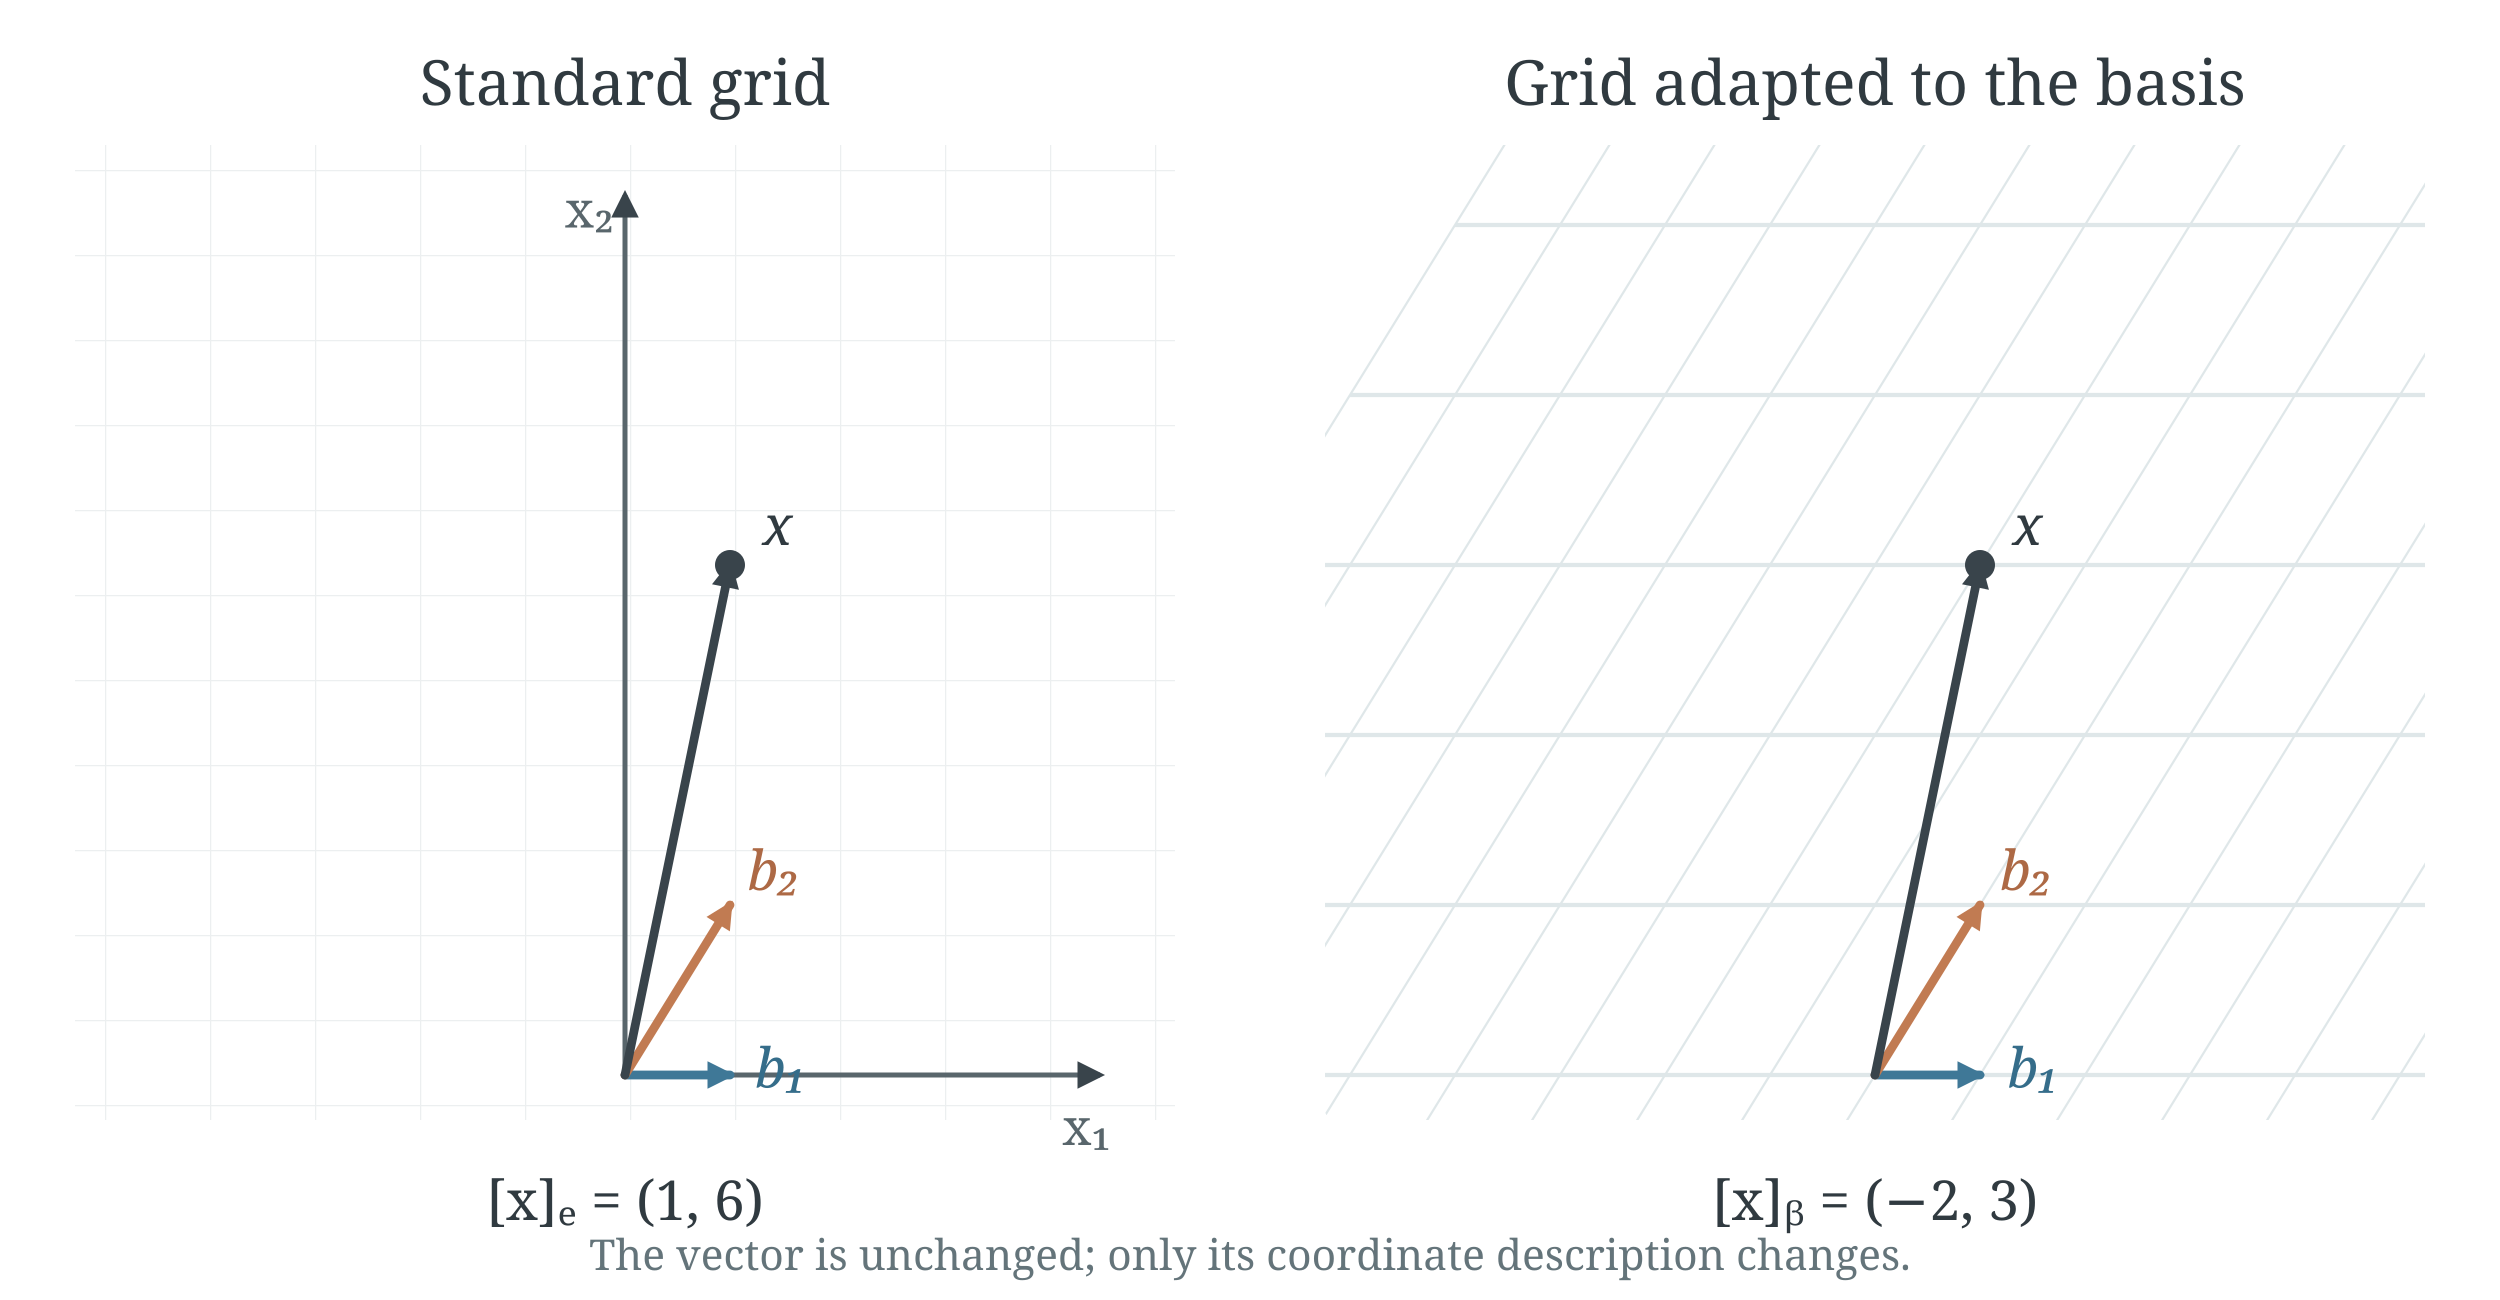
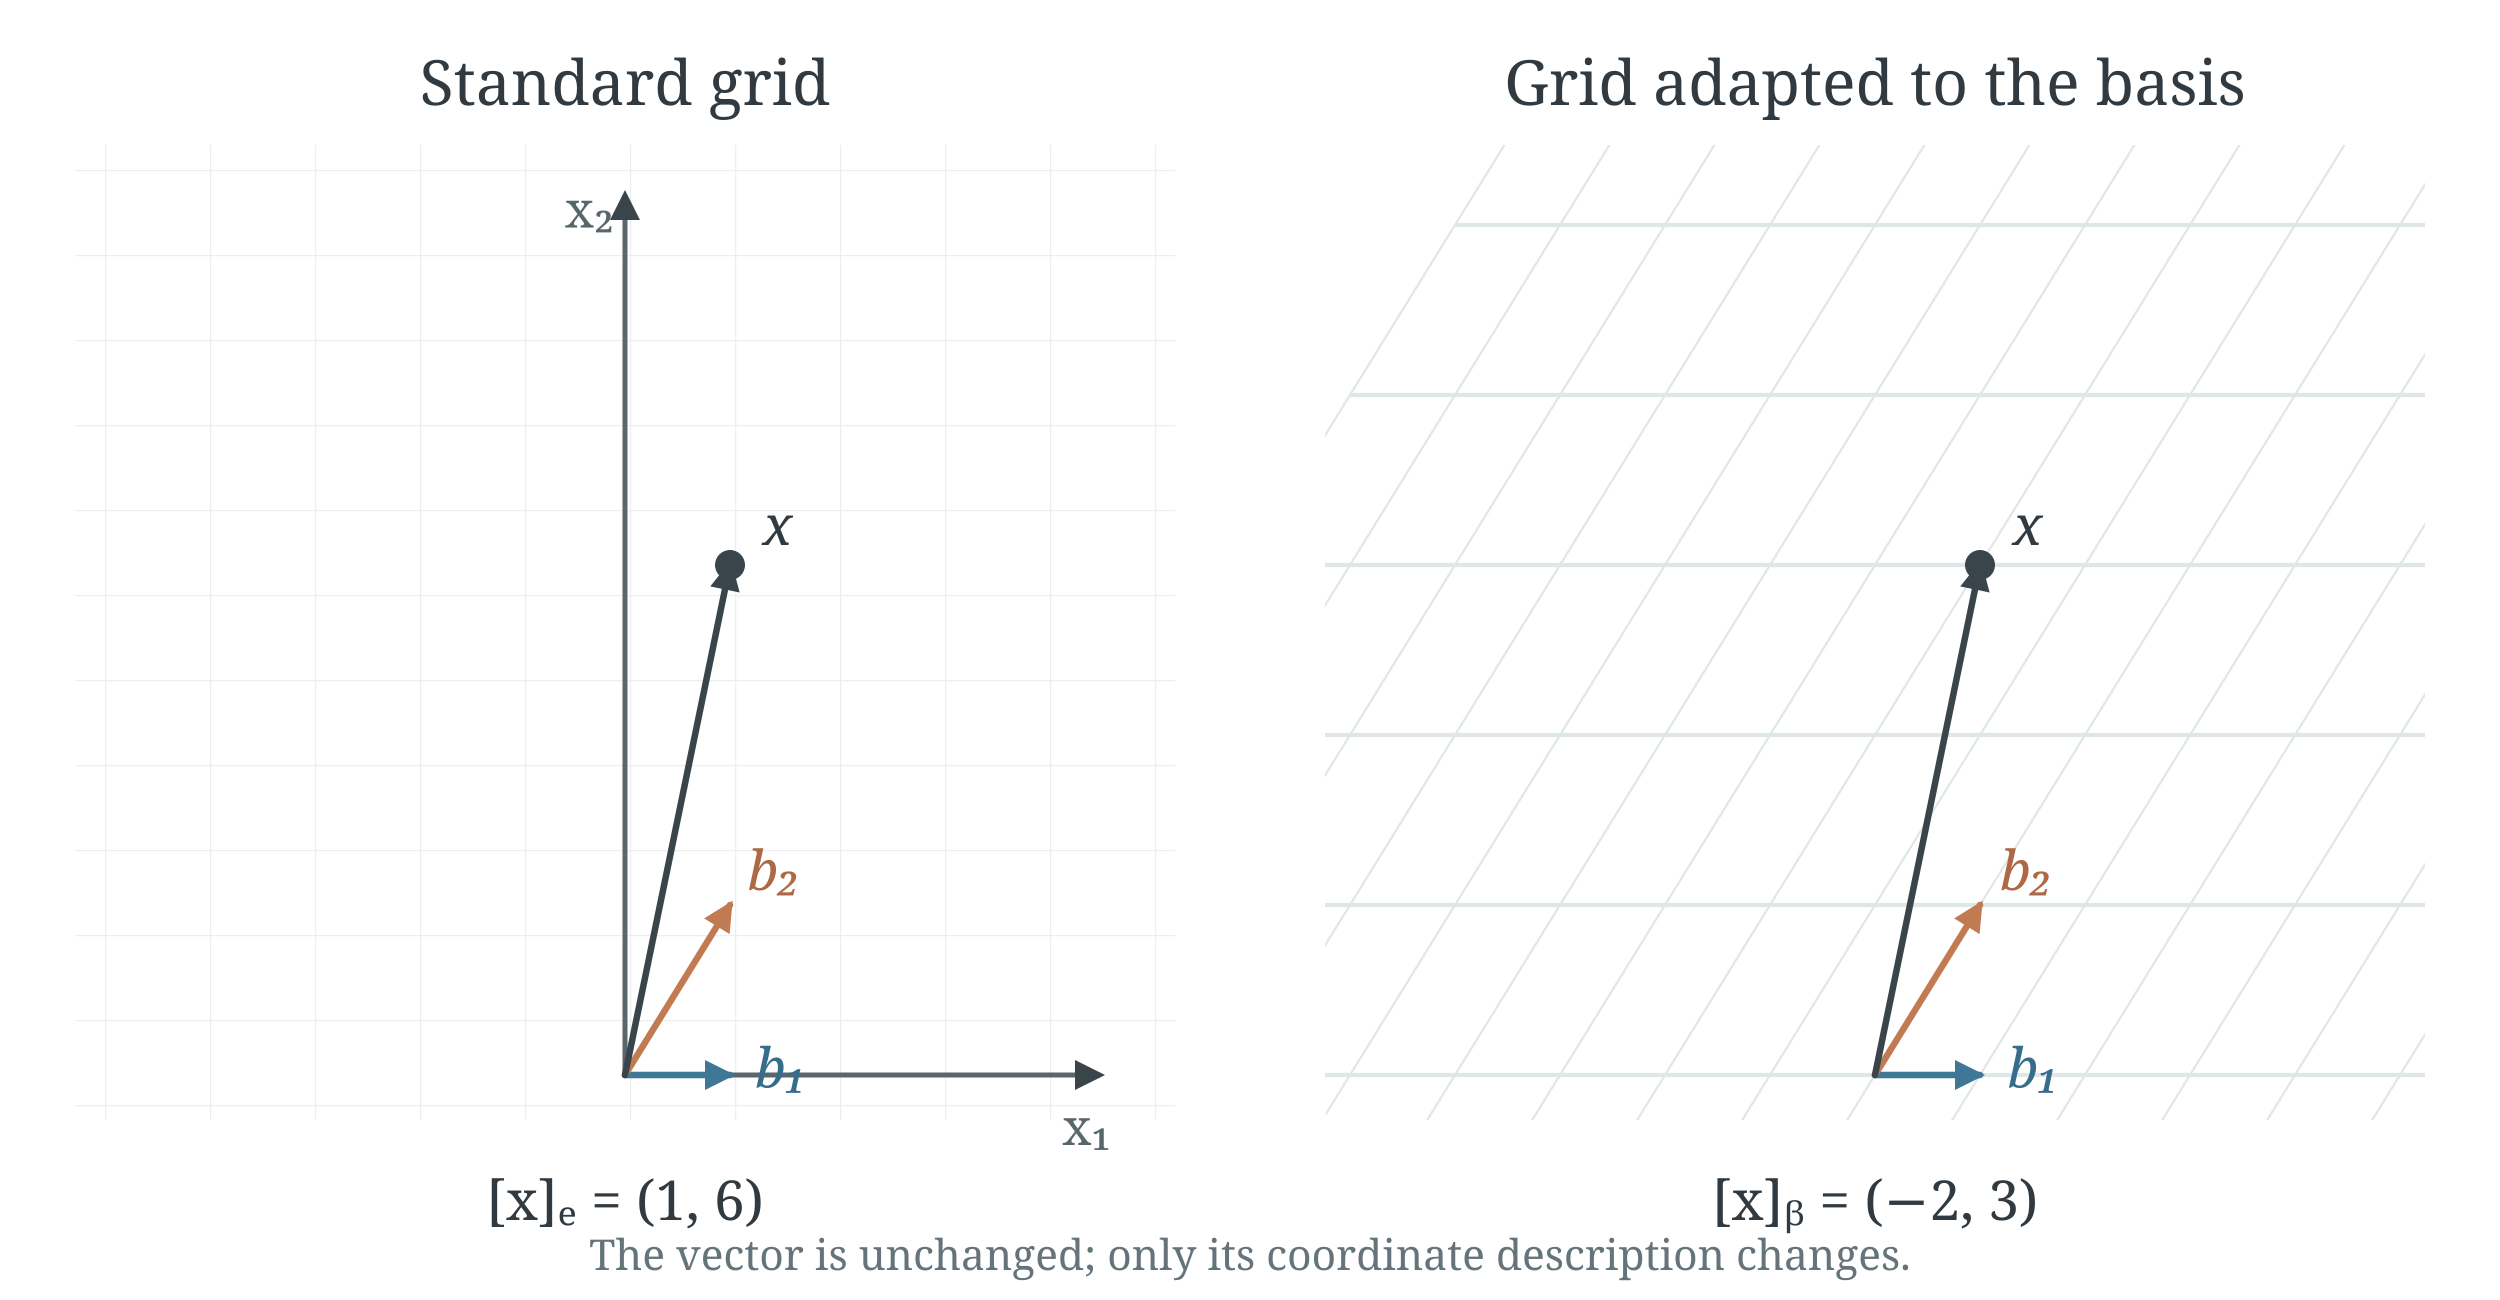
<svg xmlns="http://www.w3.org/2000/svg" viewBox="0 0 1000 520" role="img" aria-labelledby="title desc">
  <defs>
    <pattern id="paper-grid" width="42" height="34" patternUnits="userSpaceOnUse">
      <path d="M42 0H0V34" fill="none" stroke="#eceff0" stroke-width="1" />
    </pattern>
-     <marker id="blue-arrow" viewBox="0 0 11 11" markerWidth="11" markerHeight="11" markerUnits="userSpaceOnUse" refX="9" refY="5.5" orient="auto">
-       <path d="M0 0L11 5.5L0 11Z" fill="#3f7897" />
+     <marker id="blue-arrow" viewBox="0 0 12 12" markerWidth="12" markerHeight="12" markerUnits="userSpaceOnUse" refX="10" refY="6" orient="auto">
+       <path d="M0 0L12 6L0 12Z" fill="#3f7897" />
    </marker>
-     <marker id="rust-arrow" viewBox="0 0 11 11" markerWidth="11" markerHeight="11" markerUnits="userSpaceOnUse" refX="9" refY="5.5" orient="auto">
-       <path d="M0 0L11 5.5L0 11Z" fill="#c17b52" />
+     <marker id="rust-arrow" viewBox="0 0 12 12" markerWidth="12" markerHeight="12" markerUnits="userSpaceOnUse" refX="10" refY="6" orient="auto">
+       <path d="M0 0L12 6L0 12Z" fill="#c17b52" />
    </marker>
-     <marker id="dark-arrow" viewBox="0 0 11 11" markerWidth="11" markerHeight="11" markerUnits="userSpaceOnUse" refX="9" refY="5.5" orient="auto">
-       <path d="M0 0L11 5.5L0 11Z" fill="#39444b" />
+     <marker id="dark-arrow" viewBox="0 0 12 12" markerWidth="12" markerHeight="12" markerUnits="userSpaceOnUse" refX="10" refY="6" orient="auto">
+       <path d="M0 0L12 6L0 12Z" fill="#39444b" />
    </marker>
    <clipPath id="basis-panel">
      <rect x="530" y="58" width="440" height="390" rx="4" />
    </clipPath>
  </defs>
  <rect width="1000" height="520" fill="#fff" />
  <rect x="30" y="58" width="440" height="390" fill="url(#paper-grid)" />
  <g clip-path="url(#basis-panel)" fill="none" stroke="#dfe7e9">
    <g transform="matrix(42 0 42 -68 750 430)" stroke-width="0.025">
      <path d="M-9 -8H9 M-9 -7H9 M-9 -6H9 M-9 -5H9 M-9 -4H9 M-9 -3H9 M-9 -2H9 M-9 -1H9 M-9 0H9 M-9 1H9 M-9 2H9 M-9 3H9 M-9 4H9 M-9 5H9 M-9 6H9 M-9 7H9 M-9 8H9" />
      <path d="M-9 -8V8 M-8 -8V8 M-7 -8V8 M-6 -8V8 M-5 -8V8 M-4 -8V8 M-3 -8V8 M-2 -8V8 M-1 -8V8 M0 -8V8 M1 -8V8 M2 -8V8 M3 -8V8 M4 -8V8 M5 -8V8 M6 -8V8 M7 -8V8 M8 -8V8 M9 -8V8" />
    </g>
  </g>
  <text x="250" y="42" text-anchor="middle" font-family="Cambria, Georgia, serif" font-size="25" fill="#303a40">Standard grid</text>
  <text x="750" y="42" text-anchor="middle" font-family="Cambria, Georgia, serif" font-size="25" fill="#303a40">Grid adapted to the basis</text>
  <line x1="250" y1="430" x2="440" y2="430" stroke="#59666c" stroke-width="2" marker-end="url(#dark-arrow)" />
  <line x1="250" y1="430" x2="250" y2="78" stroke="#59666c" stroke-width="2" marker-end="url(#dark-arrow)" />
  <text x="425" y="458" font-family="Cambria, Georgia, serif" font-size="20" fill="#59666c">x₁</text>
  <text x="226" y="91" font-family="Cambria, Georgia, serif" font-size="20" fill="#59666c">x₂</text>
-   <line x1="250" y1="430" x2="292" y2="430" stroke="#3f7897" stroke-width="3.5" stroke-linecap="round" marker-end="url(#blue-arrow)" />
-   <line x1="250" y1="430" x2="292" y2="362" stroke="#c17b52" stroke-width="3.5" stroke-linecap="round" marker-end="url(#rust-arrow)" />
-   <line x1="250" y1="430" x2="292" y2="226" stroke="#39444b" stroke-width="3.5" stroke-linecap="round" marker-end="url(#dark-arrow)" />
+   <line x1="250" y1="430" x2="292" y2="430" stroke="#3f7897" stroke-width="2.6" stroke-linecap="round" marker-end="url(#blue-arrow)" />
+   <line x1="250" y1="430" x2="292" y2="362" stroke="#c17b52" stroke-width="2.6" stroke-linecap="round" marker-end="url(#rust-arrow)" />
+   <line x1="250" y1="430" x2="292" y2="226" stroke="#39444b" stroke-width="2.6" stroke-linecap="round" marker-end="url(#dark-arrow)" />
  <circle cx="292" cy="226" r="6" fill="#39444b" />
  <text x="302" y="435" font-family="Cambria, Georgia, serif" font-size="22" font-style="italic" fill="#356d8a">b₁</text>
  <text x="299" y="356" font-family="Cambria, Georgia, serif" font-size="22" font-style="italic" fill="#ad6945">b₂</text>
  <text x="305" y="218" font-family="Cambria, Georgia, serif" font-size="22" font-style="italic" fill="#303a40">x</text>
  <text x="250" y="488" text-anchor="middle" font-family="Cambria, Georgia, serif" font-size="22" fill="#303a40">[x]ₑ = (1, 6)</text>
-   <line x1="750" y1="430" x2="792" y2="430" stroke="#3f7897" stroke-width="3.5" stroke-linecap="round" marker-end="url(#blue-arrow)" />
-   <line x1="750" y1="430" x2="792" y2="362" stroke="#c17b52" stroke-width="3.5" stroke-linecap="round" marker-end="url(#rust-arrow)" />
-   <line x1="750" y1="430" x2="792" y2="226" stroke="#39444b" stroke-width="3.5" stroke-linecap="round" marker-end="url(#dark-arrow)" />
+   <line x1="750" y1="430" x2="792" y2="430" stroke="#3f7897" stroke-width="2.6" stroke-linecap="round" marker-end="url(#blue-arrow)" />
+   <line x1="750" y1="430" x2="792" y2="362" stroke="#c17b52" stroke-width="2.6" stroke-linecap="round" marker-end="url(#rust-arrow)" />
+   <line x1="750" y1="430" x2="792" y2="226" stroke="#39444b" stroke-width="2.6" stroke-linecap="round" marker-end="url(#dark-arrow)" />
  <circle cx="792" cy="226" r="6" fill="#39444b" />
  <text x="803" y="435" font-family="Cambria, Georgia, serif" font-size="22" font-style="italic" fill="#356d8a">b₁</text>
  <text x="800" y="356" font-family="Cambria, Georgia, serif" font-size="22" font-style="italic" fill="#ad6945">b₂</text>
  <text x="805" y="218" font-family="Cambria, Georgia, serif" font-size="22" font-style="italic" fill="#303a40">x</text>
  <text x="750" y="488" text-anchor="middle" font-family="Cambria, Georgia, serif" font-size="22" fill="#303a40">[x]ᵦ = (−2, 3)</text>
  <text x="500" y="508" text-anchor="middle" font-family="Cambria, Georgia, serif" font-size="17" fill="#64747a">The vector is unchanged; only its coordinate description changes.</text>
</svg>
